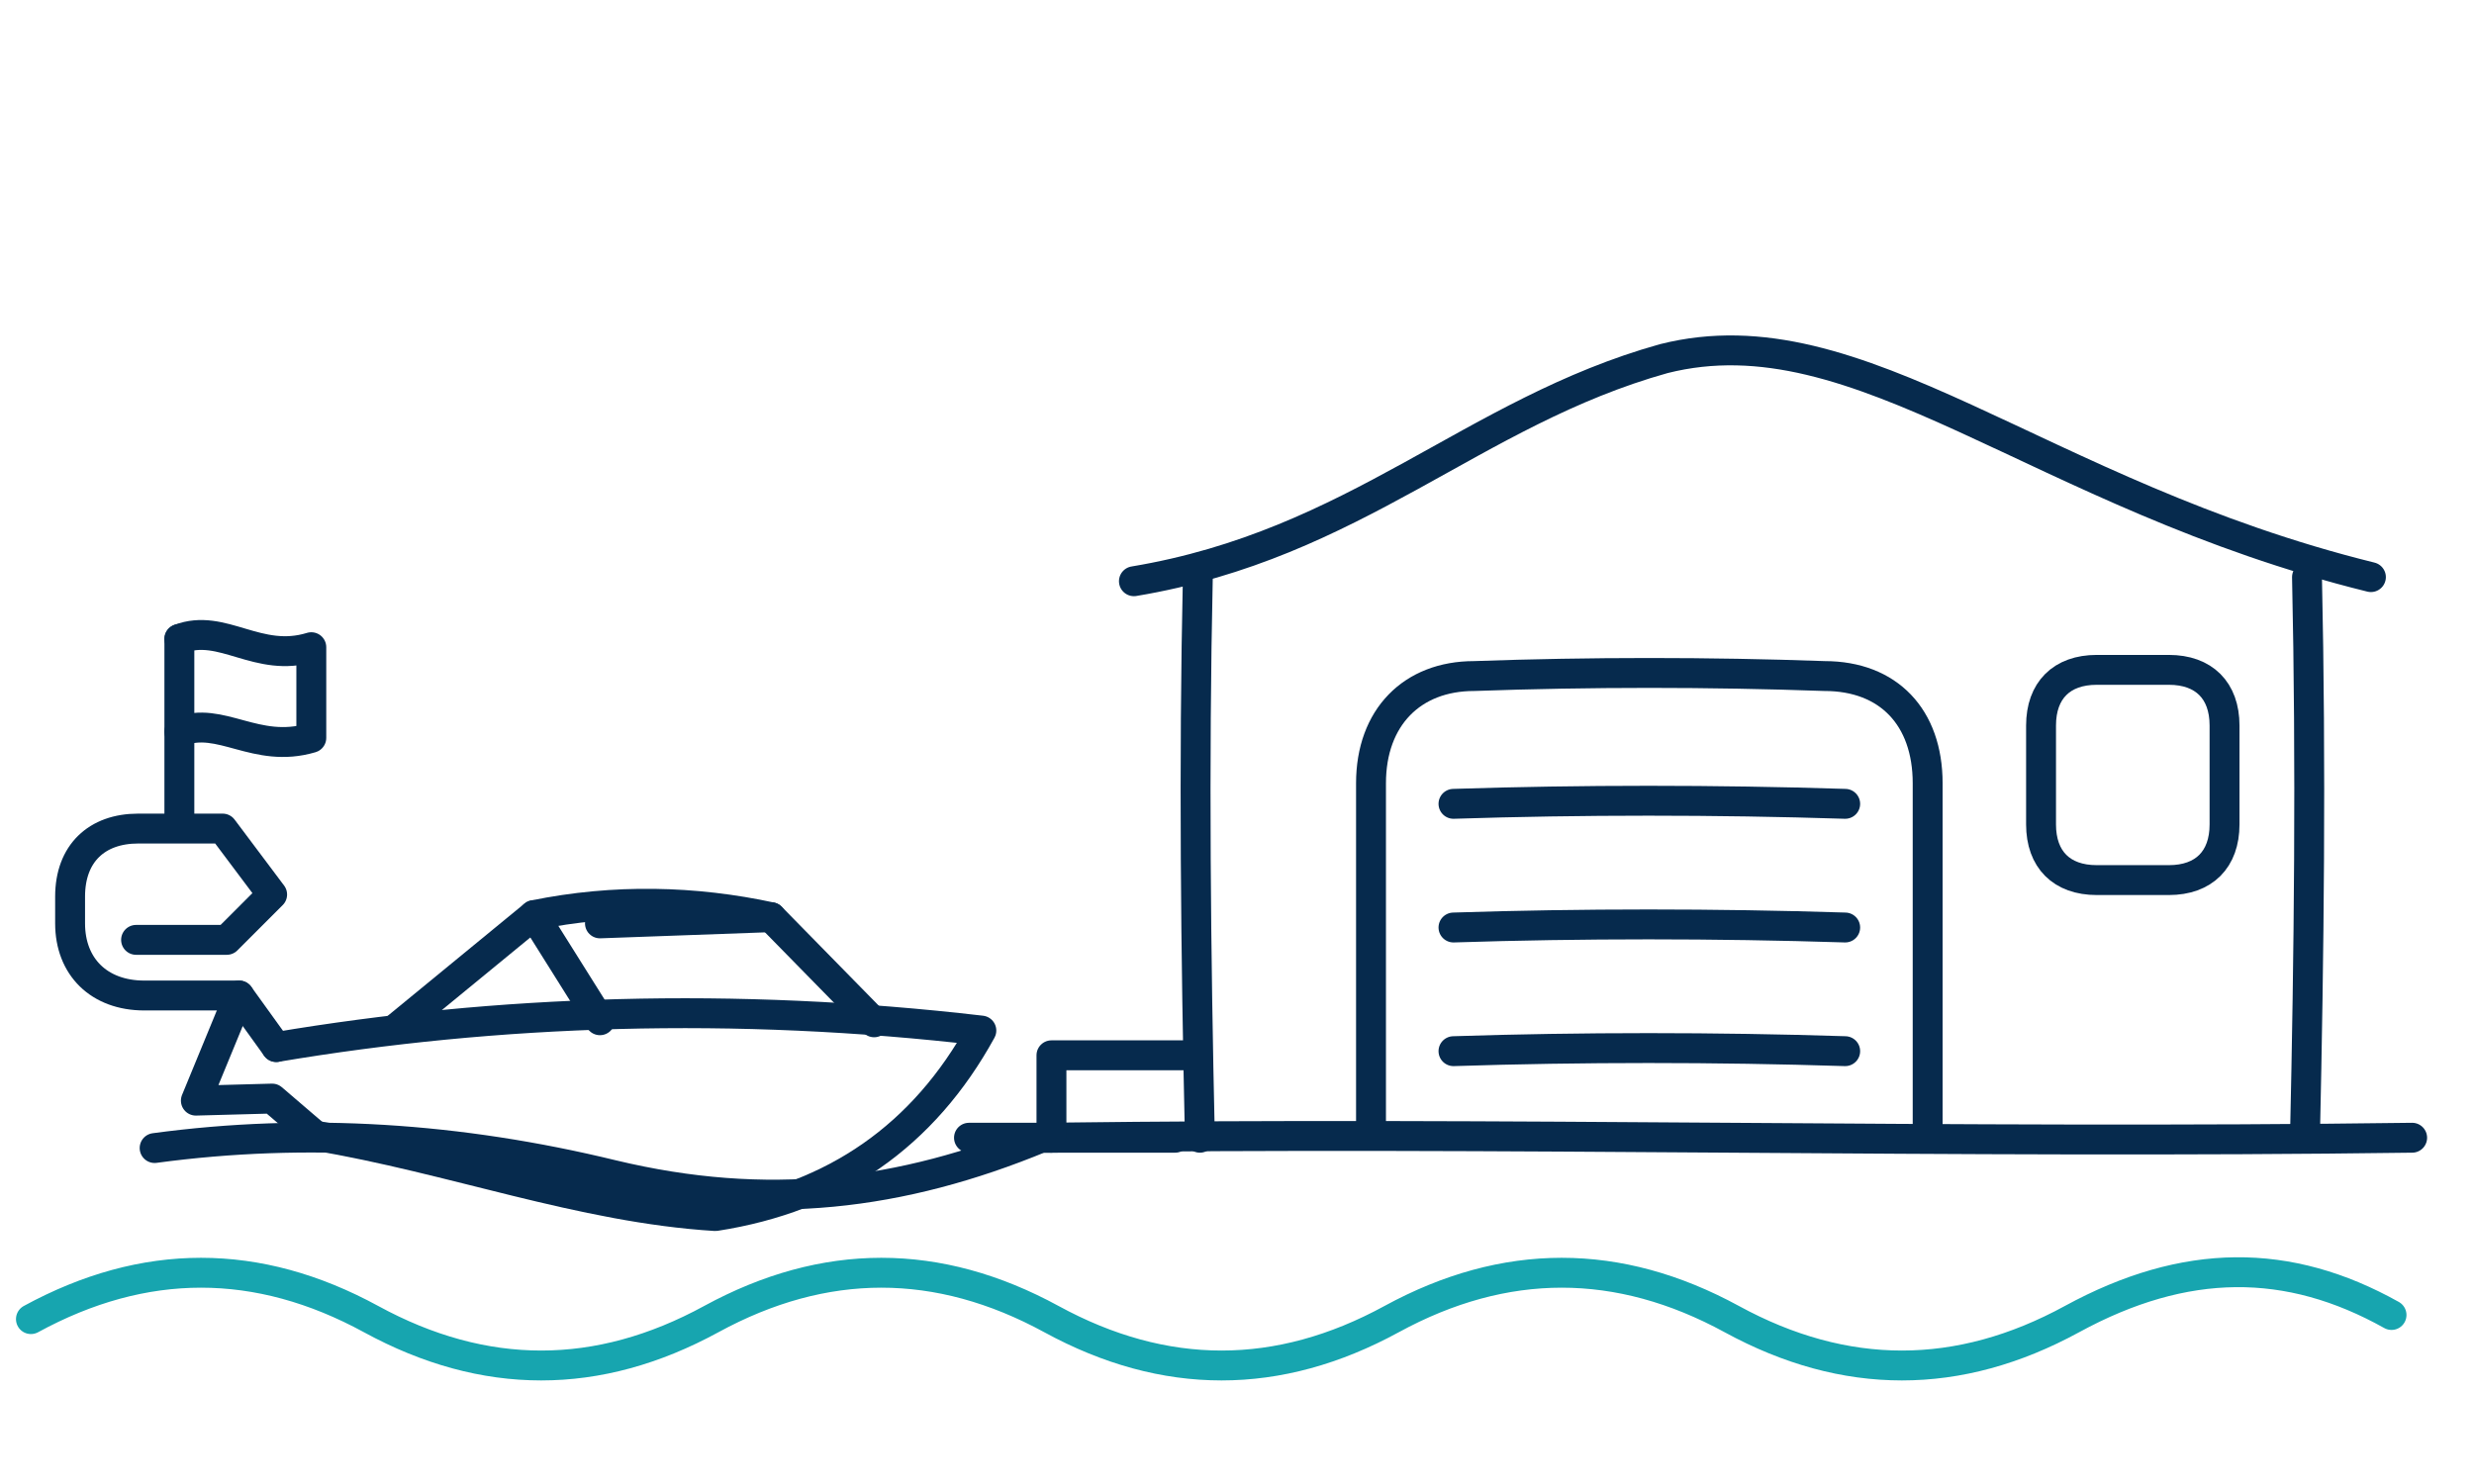
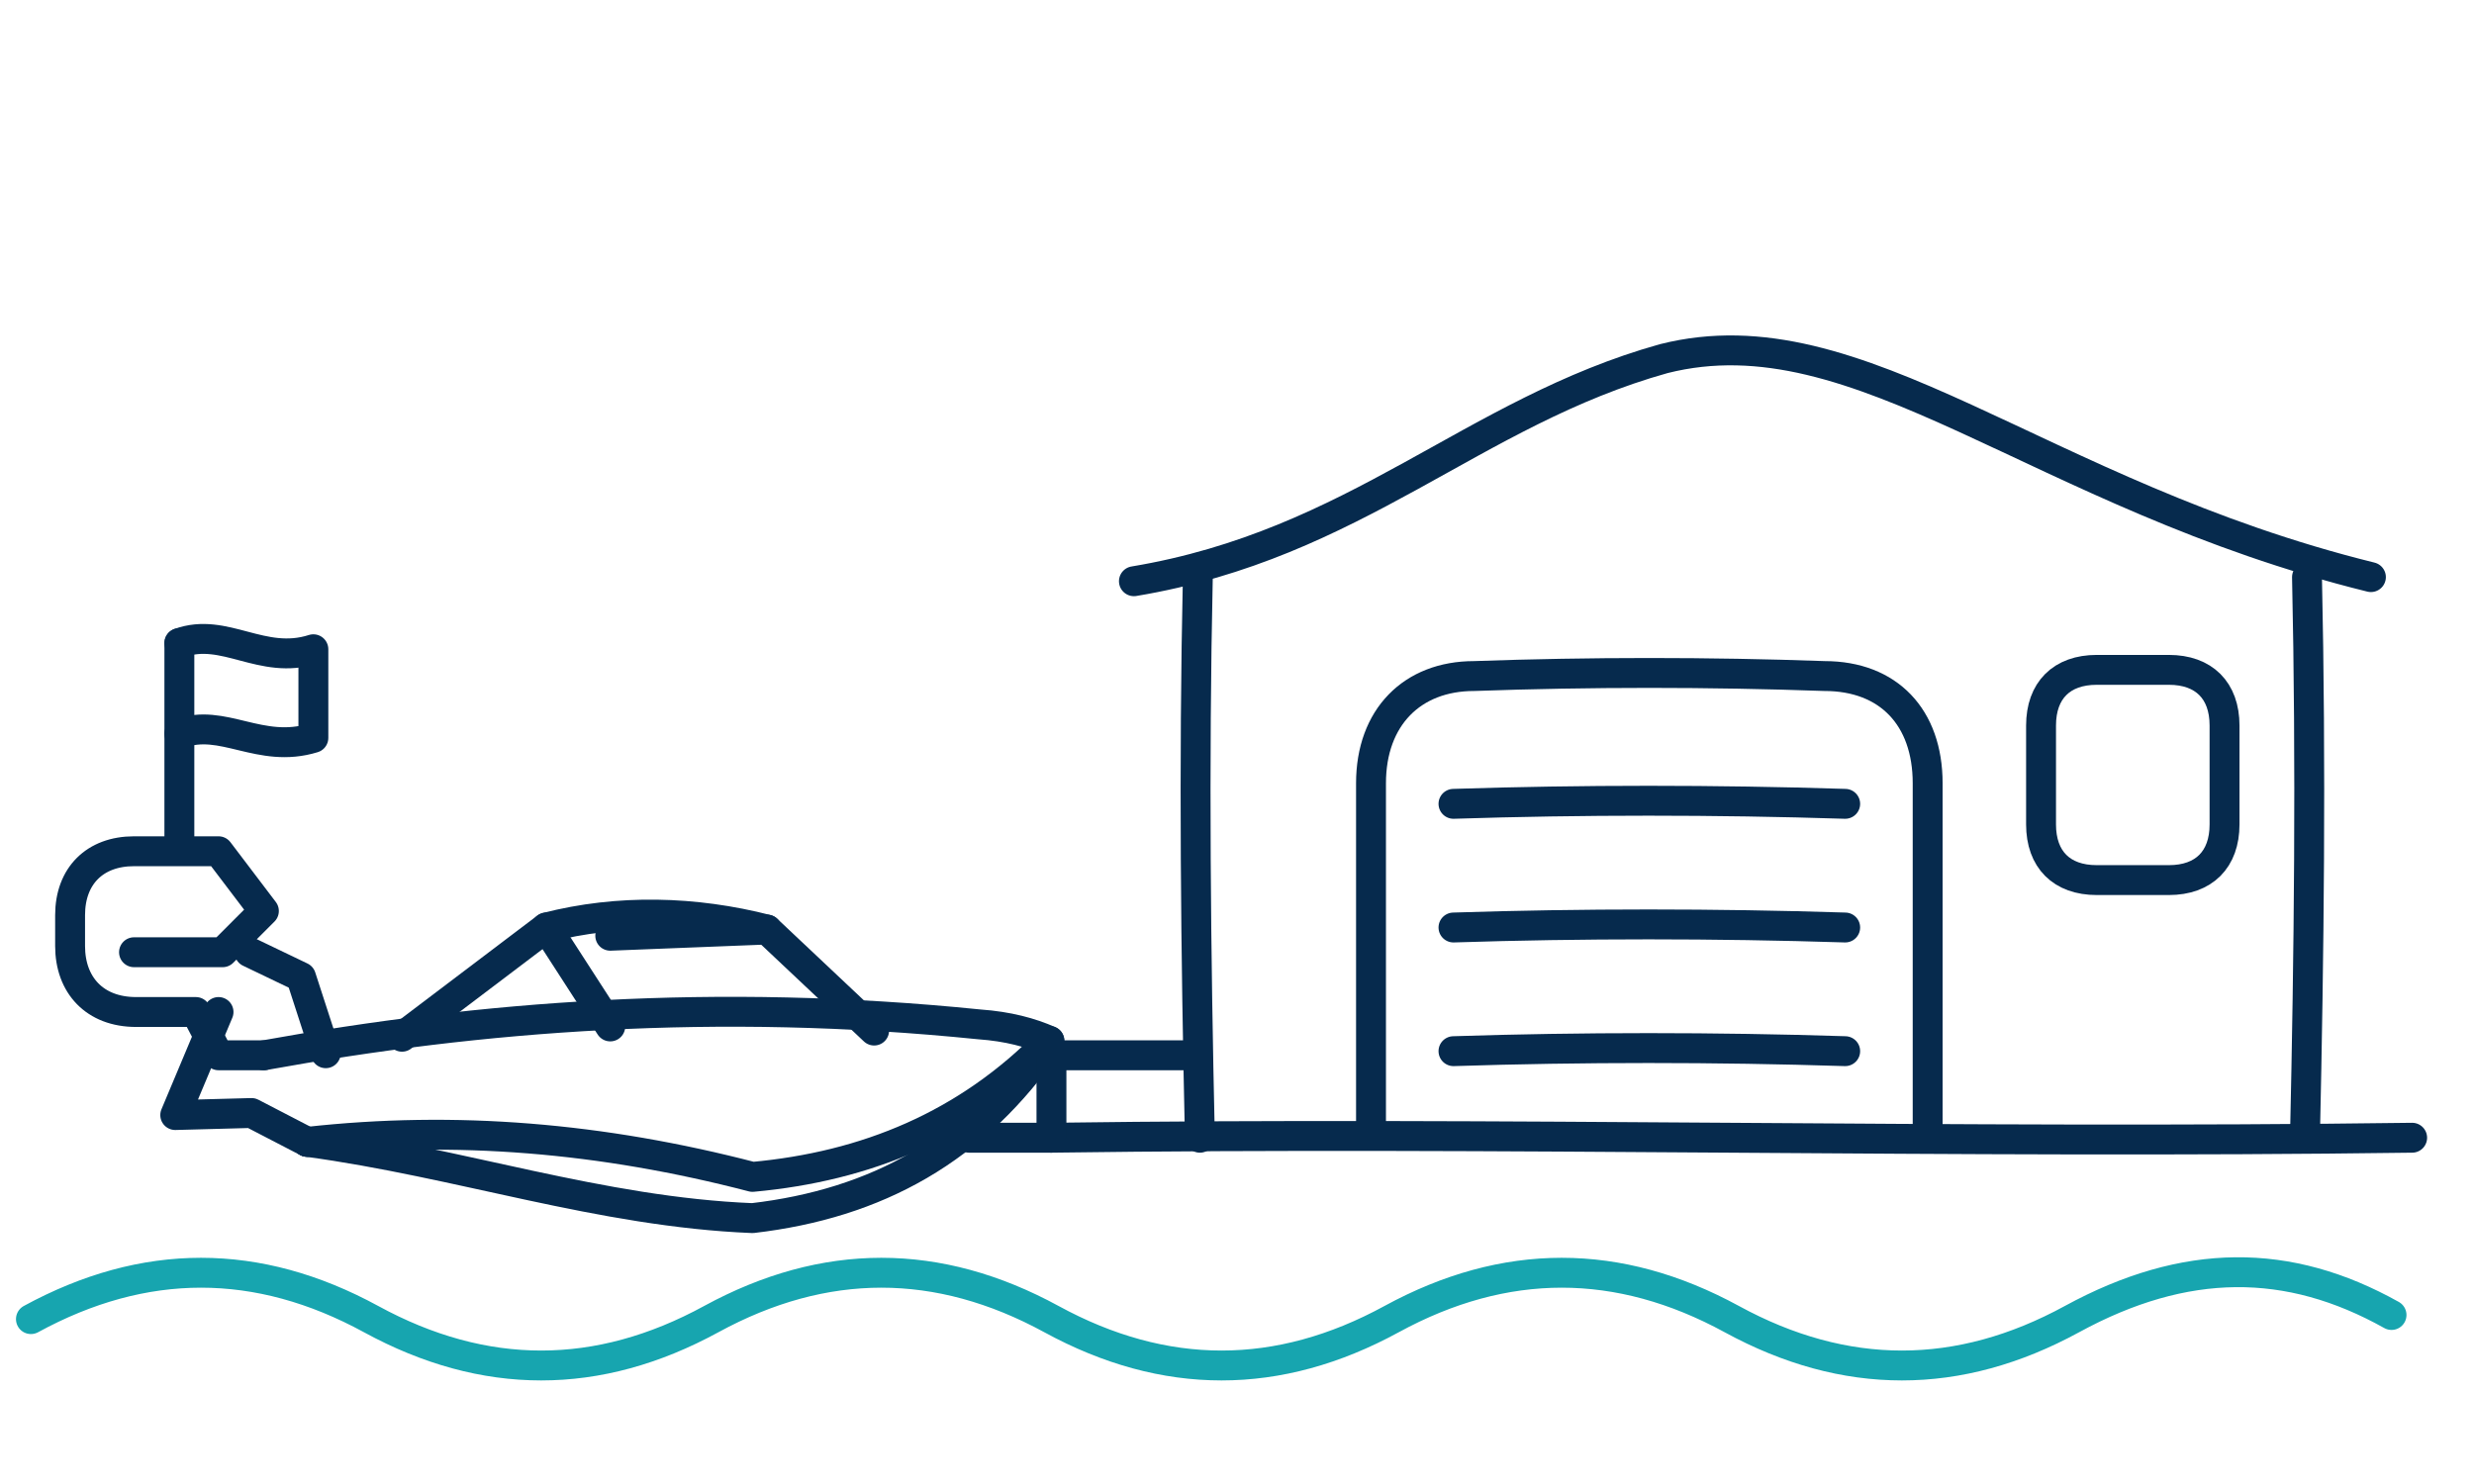
<svg xmlns="http://www.w3.org/2000/svg" viewBox="0 0 120 72" role="img" aria-hidden="true">
  <g fill="none" stroke="#062a4d" stroke-width="1.45" stroke-linecap="round" stroke-linejoin="round">
-     <path d="M7.5 55.7c7.4-1 14.8-.5 22.2 1.3 7.5 1.8 14 1 20.8-1.8H57" />
-     <path d="M13.4 50.8c10.7-1.8 22.2-2.2 34.2-.8-2.8 5.1-7.1 8.1-12.9 9-6.5-.4-12.8-2.8-19.4-3.9" />
-     <path d="M19.2 49.9l6.7-5.5c3.9-.8 7.8-.7 11.5.1l5 5.1" />
-     <path d="M25.9 44.4l3.2 5.1M37.4 44.5l-8.3.3" />
-     <path d="M13.4 50.8l-1.8-2.5H7c-2.2 0-3.6-1.4-3.6-3.5v-1.3c0-2.1 1.3-3.3 3.3-3.3h4.1l2.4 3.2-2.2 2.2H6.6" />
-     <path d="M11.6 48.3l-2.1 5.1 3.7-.1 2.1 1.8" />
-     <path d="M8.7 39.8V31" />
-     <path d="M8.7 31c2.1-.8 3.8 1.2 6.4.4v4.4c-2.7.8-4.4-1.1-6.4-.3" />
+     <path d="M12.8 51.2c10.5-1.9 21.9-2.8 34.7-1.5 1.4.1 2.5.4 3.4.8-3.6 5.3-8.4 7.9-14.4 8.6-7.4-.3-14.2-2.7-21.6-3.7" />
+     <path d="M14.9 55.4c7.2-.8 14.3-.2 21.6 1.7 5.5-.5 10.4-2.5 14.4-6.6" />
+     <path d="M19.5 50.3l7-5.3c3.5-.9 7.2-.8 10.7.1l5.2 4.9" />
+     <path d="M26.5 45l3.1 4.8M37.2 45.1l-7.6.3" />
+     <path d="M12.8 51.2h-2.2l-1.1-2.1H6.6c-2 0-3.2-1.3-3.2-3.2v-1.5c0-1.9 1.2-3.1 3.1-3.1h4.1l2.2 2.9-2 2H6.5" />
+     <path d="M10.6 49.1l-2.1 5 3.7-.1 2.7 1.4M12.1 46.2l2.5 1.2 1.2 3.7" />
+     <path d="M8.7 40.8V31.2" />
+     <path d="M8.7 31.2c2.2-.8 4 1.1 6.5.3v4.3c-2.6.8-4.4-1-6.5-.2" />
    <path d="M55 28.2c10.8-1.8 16.4-8.2 25.7-10.8 9.5-2.4 18.1 6.6 34.3 10.6" />
    <path d="M58.1 28c-.2 9.1-.1 18.3.1 27.2M111.9 28c.2 9.1.1 18.3-.1 27.2" />
    <path d="M51 55.2c21.8-.3 43.9.3 66 0" />
    <path d="M66.5 55V38c0-3.2 2-5.2 5-5.2 5.6-.2 11.4-.2 17 0 3.1 0 5 2 5 5.2v17" />
    <path d="M70.5 39c6.2-.2 12.7-.2 19 0M70.5 45c6.2-.2 12.7-.2 19 0M70.5 51c6.2-.2 12.7-.2 19 0" />
    <path d="M99 40v-4.8c0-1.7 1-2.7 2.7-2.7h3.5c1.7 0 2.7 1 2.7 2.7V40c0 1.7-1 2.7-2.7 2.7h-3.5c-1.7 0-2.7-1-2.7-2.7z" />
    <path d="M47 55.2h4v-4h7" />
  </g>
  <path fill="none" stroke="#17a5af" stroke-width="1.45" stroke-linecap="round" d="M1.5 64c5.5-3 11-3 16.5 0s11 3 16.5 0 11-3 16.5 0 11 3 16.5 0 11-3 16.5 0 11 3 16.5 0 10.5-3 15.5-.2" />
</svg>
